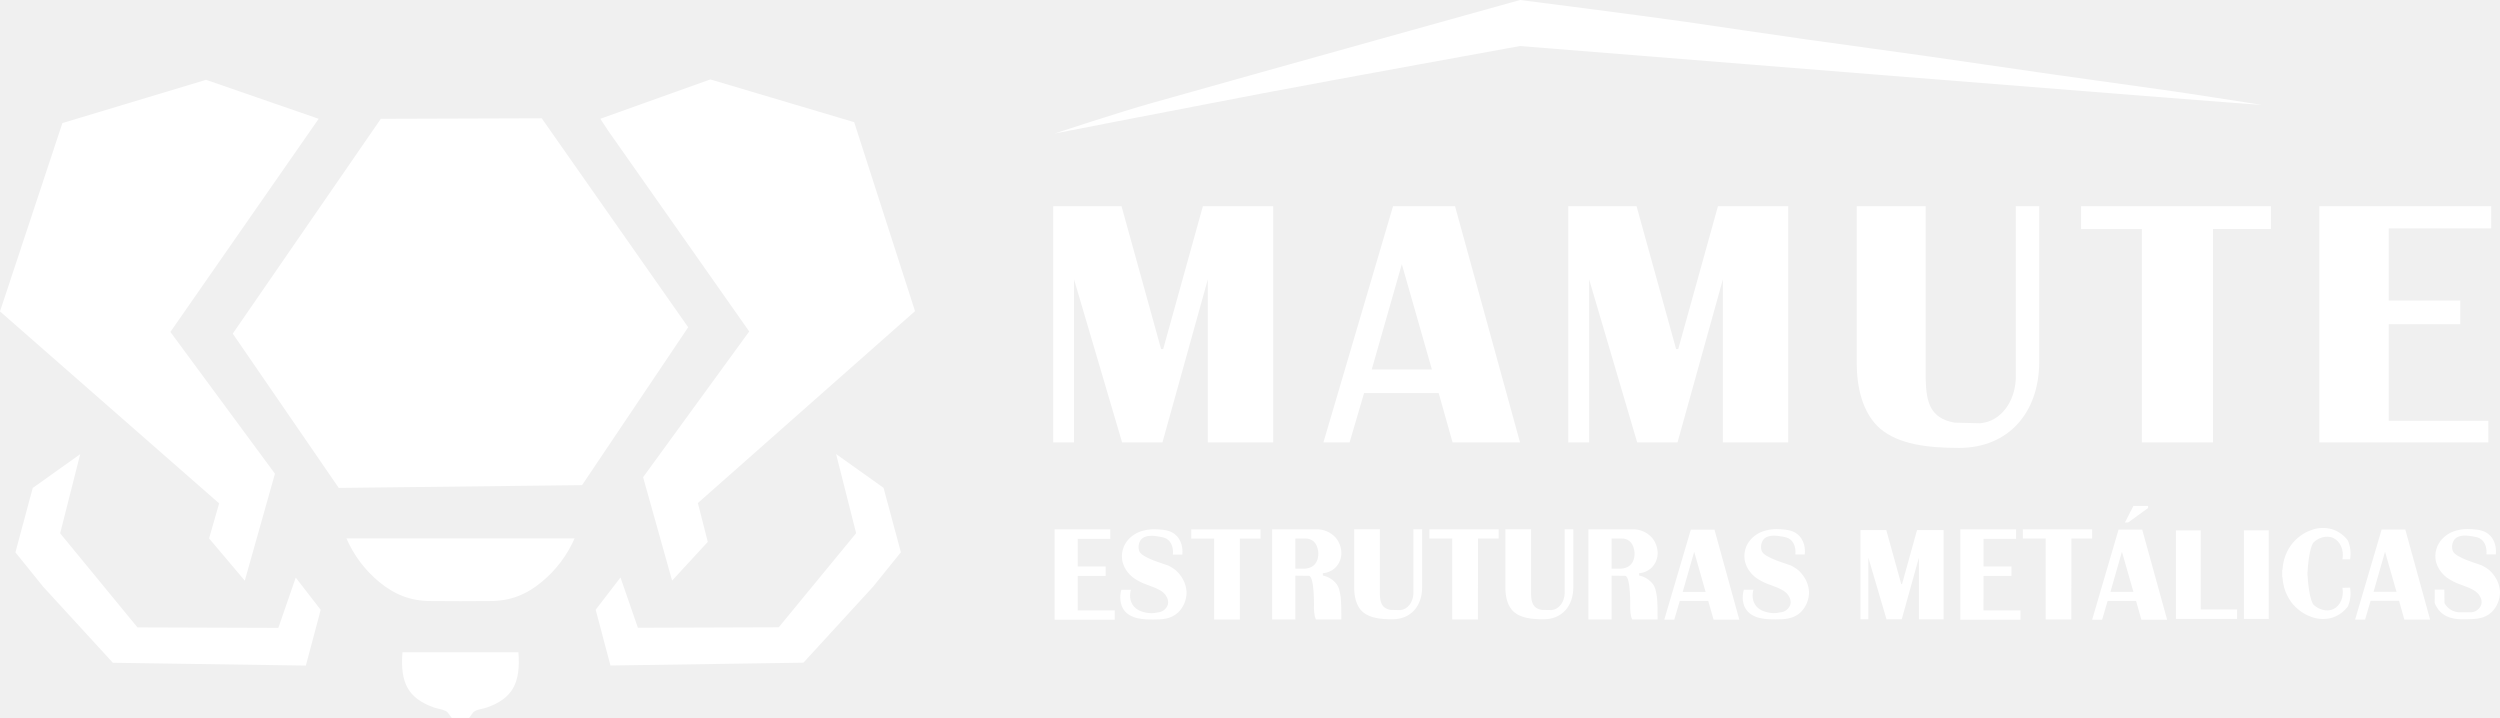
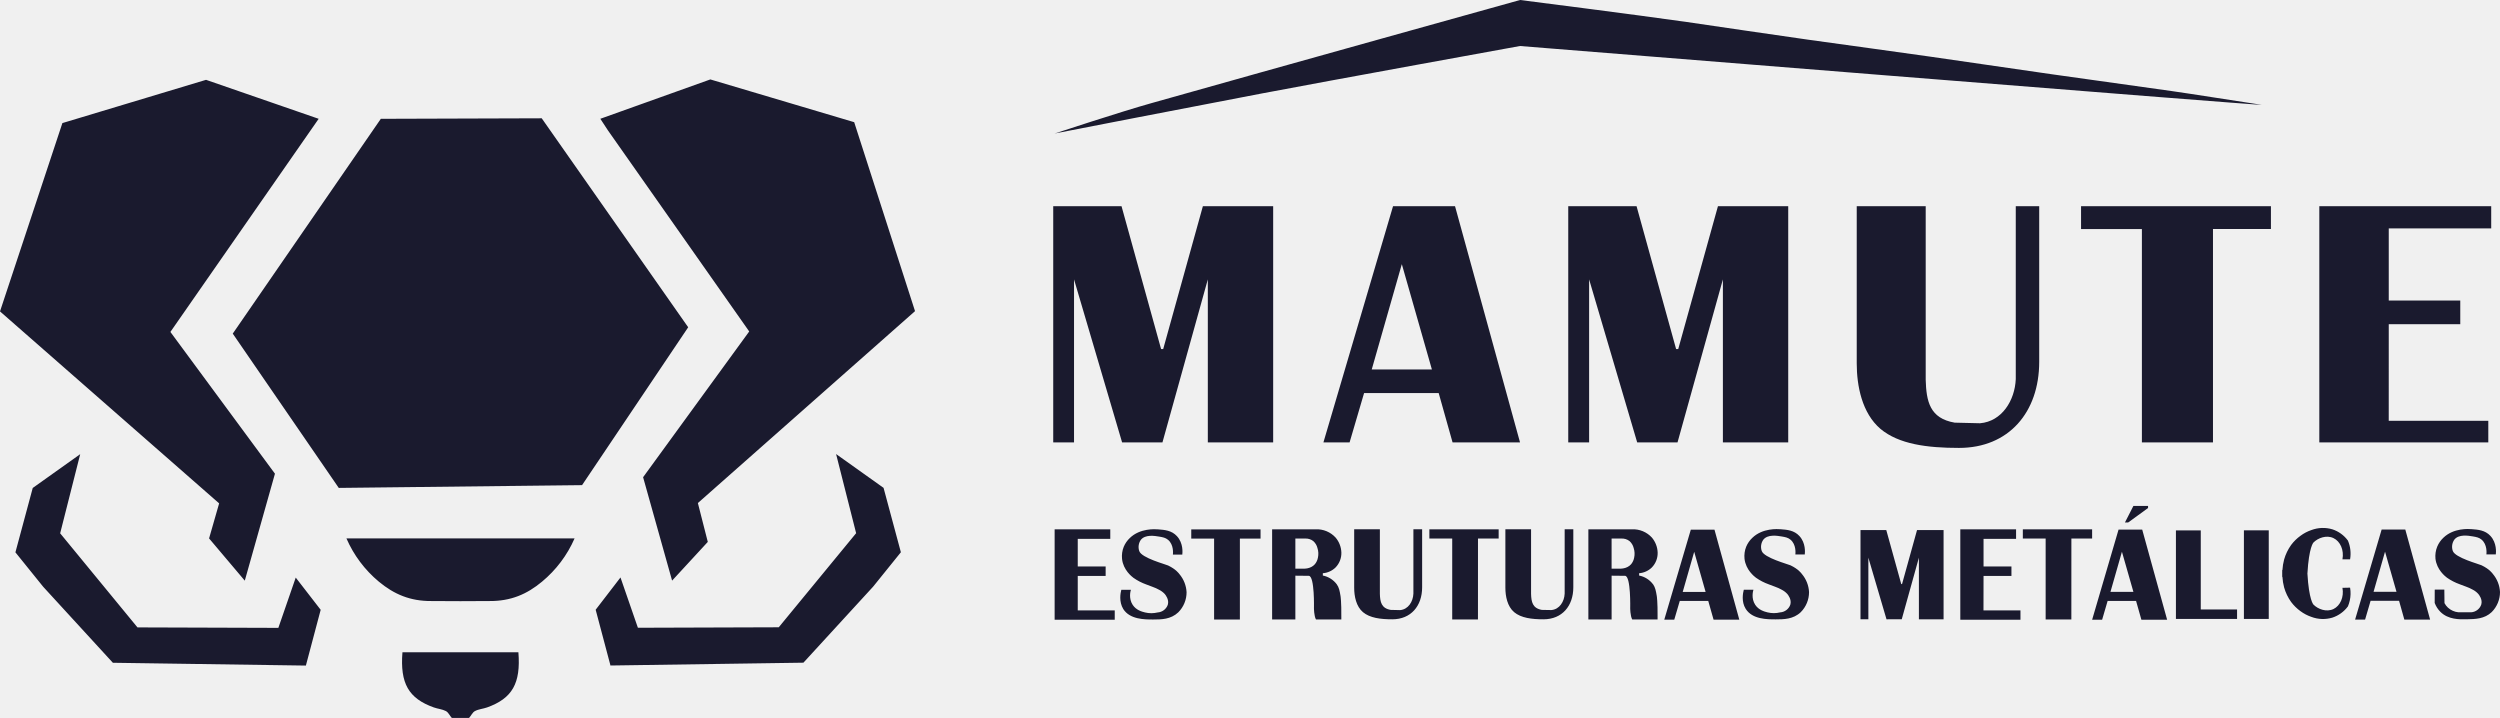
<svg xmlns="http://www.w3.org/2000/svg" viewBox="0 0 1479.36 424.82">
  <defs>
-     <style>.cls-1{fill:#fff;}</style>
+     <style>.cls-1{fill:#1a1a2e;}</style>
  </defs>
  <g id="Camada_2" data-name="Camada 2">
    <g id="Camada_1-2" data-name="Camada 1">
      <g id="Camada_2-2" data-name="Camada 2">
        <g id="Camada_1-2-2" data-name="Camada 1-2">
          <path class="cls-1" d="M664,261.8l-28.45-96.47V261.8H623.24V122h40.41l23.42,84.56h1.24L711.8,122h41.59V261.8H714.72V165.33L687.87,261.8ZM861,122H824.33L783.12,261.8h15.49l8.58-29.21h44.14l8.22,29.21h39.92Zm-49.28,96.61,17.8-62.3,17.79,62.3ZM968.8,261.8l-28.45-96.47V261.8H928V122h40.42l23.41,84.56h1.25L1016.59,122h41.58V261.8h-38.66V165.33L992.66,261.8Zm190.42,3.25c-18.83,0-35.64-2.18-46.51-11.3-10.87-9.32-14-25.34-14-38.73V122h40.81V224.73c.37,12.78,2.4,22.84,17.15,25.37l15,.36c12.95-1.09,20.61-13.5,21.15-26.12V122h13.87v92.2C1206.65,243.94,1188.71,265.05,1159.22,265.05Zm150.3-3.25h-42.07V135.55h-36V122h112.36v13.51h-34.29Zm104-12.8h58.92v12.8h-100V122h101.72v13.15h-60.63v42.68h42.32v14h-42.32ZM637.75,361.18h21.89v5.54H624.07V313.21H657v5.65H637.75v16.33h16.51v5.6H637.75ZM663.54,349h5.67c-.22.71-1.47,5.1,1.06,8.94,2.07,3.12,5.4,4,7.29,4.47a15.77,15.77,0,0,0,7.48,0,6.83,6.83,0,0,0,6-4.54c.91-3.12-1.38-5.86-1.79-6.36A11.78,11.78,0,0,0,685.9,349a23.68,23.68,0,0,0-3.74-1.69c-1.52-.59-2.28-.89-3.87-1.46a31.63,31.63,0,0,1-7.57-3.92c-.92-.7-6.05-4.6-6.75-11.17a15,15,0,0,1,1-7.21,15.3,15.3,0,0,1,3.61-5.2c6.09-5.9,15.06-5.23,16.72-5.1,3.78.28,8,.59,11.13,4,3.87,4.17,3.32,9.83,3.19,10.94h-5.56c.08-.75.57-5.87-2.87-8.75-1.51-1.27-3.11-1.54-5.13-1.89-2.72-.46-8.38-1.43-11,1.93a7.39,7.39,0,0,0-.91,6.62c1.35,4.07,15.58,7.81,17.06,8.52,4.7,2.28,6.21,4.51,6.75,5.16a18,18,0,0,1,4.19,10.67,16.76,16.76,0,0,1-4.92,11.9c-4.44,4.2-10,4.23-14.82,4.24-5.06,0-13.8,0-17.72-6.19C662,356,663.05,350.84,663.54,349Zm70.15,17.62H718.44v-47.9H704.92v-5.47h41v5.47H733.69ZM791,345.73a13.61,13.61,0,0,0-8.22-5.16V339.2a12,12,0,0,0,7.57-3.45,12.18,12.18,0,0,0,3.4-8.77,14.42,14.42,0,0,0-3.38-8.84,15.07,15.07,0,0,0-11.8-4.93h-25.8v53.37h13.75V340.66l8,.08c3.47.28,3,19.39,3,19,0,0,0,4.71,1.2,6.83h15v-1.25c.1-9.31-.47-12.62-.47-12.62C792.7,349.46,792.38,347.67,791,345.73ZM779.87,330a8.45,8.45,0,0,1-1.81,3.89c-2.5,2.84-6.48,2.64-7.12,2.6h-4.42V318.68h5.68a7.26,7.26,0,0,1,4.92,1.5,8,8,0,0,1,2.47,4.1A10.9,10.9,0,0,1,779.87,330Zm44,36.47c-7,0-13.27-.82-17.32-4.21s-5.22-9.44-5.22-14.43V313.2h15.2v38.25c.14,4.76.9,8.51,6.39,9.45l5.57.13c4.83-.41,7.68-5,7.88-9.73V313.2h5.17v34.34c0,11.06-6.66,18.93-17.65,18.93Zm50.7.11H859.34v-47.9H845.82v-5.47h41v5.47H874.59Zm38.77-.11c-7,0-13.28-.82-17.33-4.21s-5.21-9.44-5.21-14.43V313.2H906v38.25c.14,4.76.89,8.51,6.39,9.45l5.61.1c4.82-.41,7.68-5,7.88-9.73V313.2H931v34.34c0,11.06-6.66,18.93-17.64,18.93Zm64.82-20.74a13.61,13.61,0,0,0-8.22-5.16V339.2a12,12,0,0,0,7.57-3.45,12.18,12.18,0,0,0,3.4-8.77,14.56,14.56,0,0,0-3.38-8.84,15.09,15.09,0,0,0-11.81-4.93H939.91v53.37h13.75V340.66l8,.08c3.47.28,3,19.39,3,19,0,0,0,4.71,1.2,6.83h15v-1.25c.1-9.31-.47-12.62-.47-12.62-.55-3.24-.87-5-2.21-7ZM967,330a8.45,8.45,0,0,1-1.81,3.89c-2.5,2.84-6.48,2.64-7.12,2.6h-4.42V318.68h5.68a7.26,7.26,0,0,1,4.92,1.5,8,8,0,0,1,2.47,4.1A10.9,10.9,0,0,1,967,330Zm47.53-16.58h-14L984.82,366.7h5.91L994,355.58h16.84L1014,366.7h15.23Zm-18.79,36.84,6.79-23.74,6.75,23.74Zm36.18-1.3h5.67c-.22.71-1.47,5.1,1.06,8.94,2.07,3.12,5.4,4,7.29,4.47a15.73,15.73,0,0,0,7.47,0,6.83,6.83,0,0,0,6-4.54c.91-3.12-1.38-5.86-1.79-6.36a11.72,11.72,0,0,0-3.38-2.55,23.68,23.68,0,0,0-3.74-1.69c-1.52-.59-2.28-.89-3.87-1.46a31.63,31.63,0,0,1-7.57-3.92c-.92-.7-6-4.6-6.75-11.17a15,15,0,0,1,1-7.21,15.3,15.3,0,0,1,3.61-5.2c6.09-5.9,15.06-5.23,16.72-5.1,3.78.28,8,.59,11.13,4,3.87,4.17,3.32,9.83,3.19,10.94h-5.56c.08-.75.57-5.87-2.87-8.75-1.51-1.27-3.11-1.54-5.13-1.89-2.72-.46-8.38-1.43-11,1.93a7.39,7.39,0,0,0-.91,6.62c1.35,4.07,15.58,7.81,17.06,8.52,4.7,2.28,6.21,4.51,6.74,5.16a17.9,17.9,0,0,1,4.2,10.67,16.76,16.76,0,0,1-4.92,11.9c-4.44,4.2-10,4.23-14.82,4.24-5.06,0-13.8,0-17.72-6.19-2.72-4.32-1.64-9.48-1.15-11.32Zm84.41,17.51L1105.59,330v36.44h-4.65V313.68h15.26l8.85,31.94h.47l8.87-31.94h15.71v52.79h-14.6V330l-10.15,36.44Zm57.38-5.29h21.89v5.54H1160V313.21h33v5.65h-19.25v16.33h16.51v5.6h-16.51Zm52,5.4H1210.5v-47.9H1197v-5.47h41v5.47h-12.27Zm36.71-67.19-5,9.78h1.91l11.77-8.55v-1.23Zm5.22,14h-14L1238,366.74h5.91l3.27-11.16H1264l3.16,11.16h15.23Zm-18.79,36.84,6.79-23.74,6.79,23.74Zm53.44,10.42h21.48v5.6h-36.18V313.87h14.7Zm25.53-46.81h14.7v52.41h-14.7Zm58.31,34c1,5.49-1.3,10.61-5.29,12.54-4.16,2-9.2.1-11.9-2.65,0,0-2.66-2.71-3.54-18.33.88-15.61,3.54-18.33,3.54-18.33,2.7-2.75,7.74-4.65,11.9-2.64,4,1.92,6.32,7.05,5.29,12.54h4.52a19.83,19.83,0,0,0-1.28-11.08,18.6,18.6,0,0,0-9.2-6.67,19.45,19.45,0,0,0-12.45.45,23.23,23.23,0,0,0-6.44,3.39,25.56,25.56,0,0,0-5.52,5.42,27.71,27.71,0,0,0-4.15,8.62,31.44,31.44,0,0,0-1,6.25h-.13v4h.13a31.44,31.44,0,0,0,1,6.25,27.71,27.71,0,0,0,4.15,8.62,25.84,25.84,0,0,0,5.52,5.43,23.74,23.74,0,0,0,6.44,3.38,19.38,19.38,0,0,0,12.45.45,18.65,18.65,0,0,0,9.2-6.66,20,20,0,0,0,1.56-7.2,19.39,19.39,0,0,0-.28-3.88Zm37.19-34.49h-14l-15.7,53.28h5.91l3.26-11.12h16.84l3.12,11.12H1438Zm-18.78,36.84,6.79-23.74,6.78,23.74Zm36.2-1.3h5.68l.09,8a10.07,10.07,0,0,0,2,2.63,10.64,10.64,0,0,0,6.28,2.8h7.48a6.81,6.81,0,0,0,6-4.54c.91-3.12-1.37-5.86-1.79-6.36a11.5,11.5,0,0,0-3.37-2.55,23.68,23.68,0,0,0-3.74-1.69c-1.52-.59-2.28-.89-3.88-1.46a31.63,31.63,0,0,1-7.57-3.92c-.91-.7-6-4.6-6.75-11.17a15.07,15.07,0,0,1,1.06-7.21,15.3,15.3,0,0,1,3.61-5.2c6.09-5.9,15-5.23,16.72-5.1,3.77.28,8,.59,11.13,4,3.86,4.17,3.32,9.83,3.19,10.94h-5.56c.08-.75.56-5.87-2.88-8.75-1.51-1.27-3.1-1.54-5.12-1.89-2.72-.46-8.38-1.43-11,1.93a7.38,7.38,0,0,0-.91,6.62c1.35,4.07,15.58,7.81,17,8.52,4.71,2.28,6.22,4.51,6.75,5.16a18,18,0,0,1,4.2,10.67,16.81,16.81,0,0,1-4.93,11.9c-4.26,4-9.45,4.13-14.82,4.24-4.31.08-10.89.21-15.55-4.43a14.87,14.87,0,0,1-3.35-5.24ZM288.24,418.61c-2.34.84-5,1-7.14,2.14-1.61.83-2.22,2.68-3.53,4.07H267.35c-1.32-1.39-1.93-3.24-3.54-4.07-2.17-1.11-4.79-1.3-7.13-2.14-14.94-5.35-20-14.26-18.53-32.63h68.61C308.22,404.35,303.17,413.26,288.24,418.61Zm56.19-131.53,62.8-93.42L320.56,70l-95.21.31L137.73,197.42l62.73,91.3ZM121.92,47.24l-85,25.59L0,184.27l129.67,113.6-5.95,20.73,21.13,25,17.85-63.29-61.87-83.89L188.57,70.3ZM418.83,320.67l-5.87-23,128.5-113.56-36-111.81L420.34,47l-65.1,23.29,4.49,6.85,83.61,119-62.79,86.25,17.16,61.19Zm-66.35,40.14,8.76,33,114.18-1.67,41.25-45,16.42-20.35-10.25-38.11-28.09-20,11.86,46.83-45.79,55.68-83.35.28-10.3-29.76ZM175,341.78l-10.29,29.76-83.36-.28L35.6,315.58l11.86-46.83-28.09,20L9.12,326.84l16.42,20.35,41.25,45L181,393.85l8.76-33Zm97.45-23.18H205a69.18,69.18,0,0,0,19.19,25.6c9,7.46,18.57,11.54,31,11.46l17.27.08h0l17.27-.08c12.46.08,22.07-4,31-11.46A69.2,69.2,0,0,0,340,318.6Zm1066-256.55c-10.29-1.53-43-6.71-53.34-8.16-23.77-3.36-47.55-6.61-71.31-10-24-3.42-47.94-7-71.93-10.42s-48-6.63-72-10S1022,16.46,998,13C970.24,9,899.49,0,899.49,0S753,40.8,681.47,61c-17.92,5-57.4,18-57.4,18s86-16.74,123-23.77c39.72-7.55,152.37-28,152.37-28s439,35.34,439.08,34.82Z" />
        </g>
      </g>
    </g>
  </g>
</svg>
